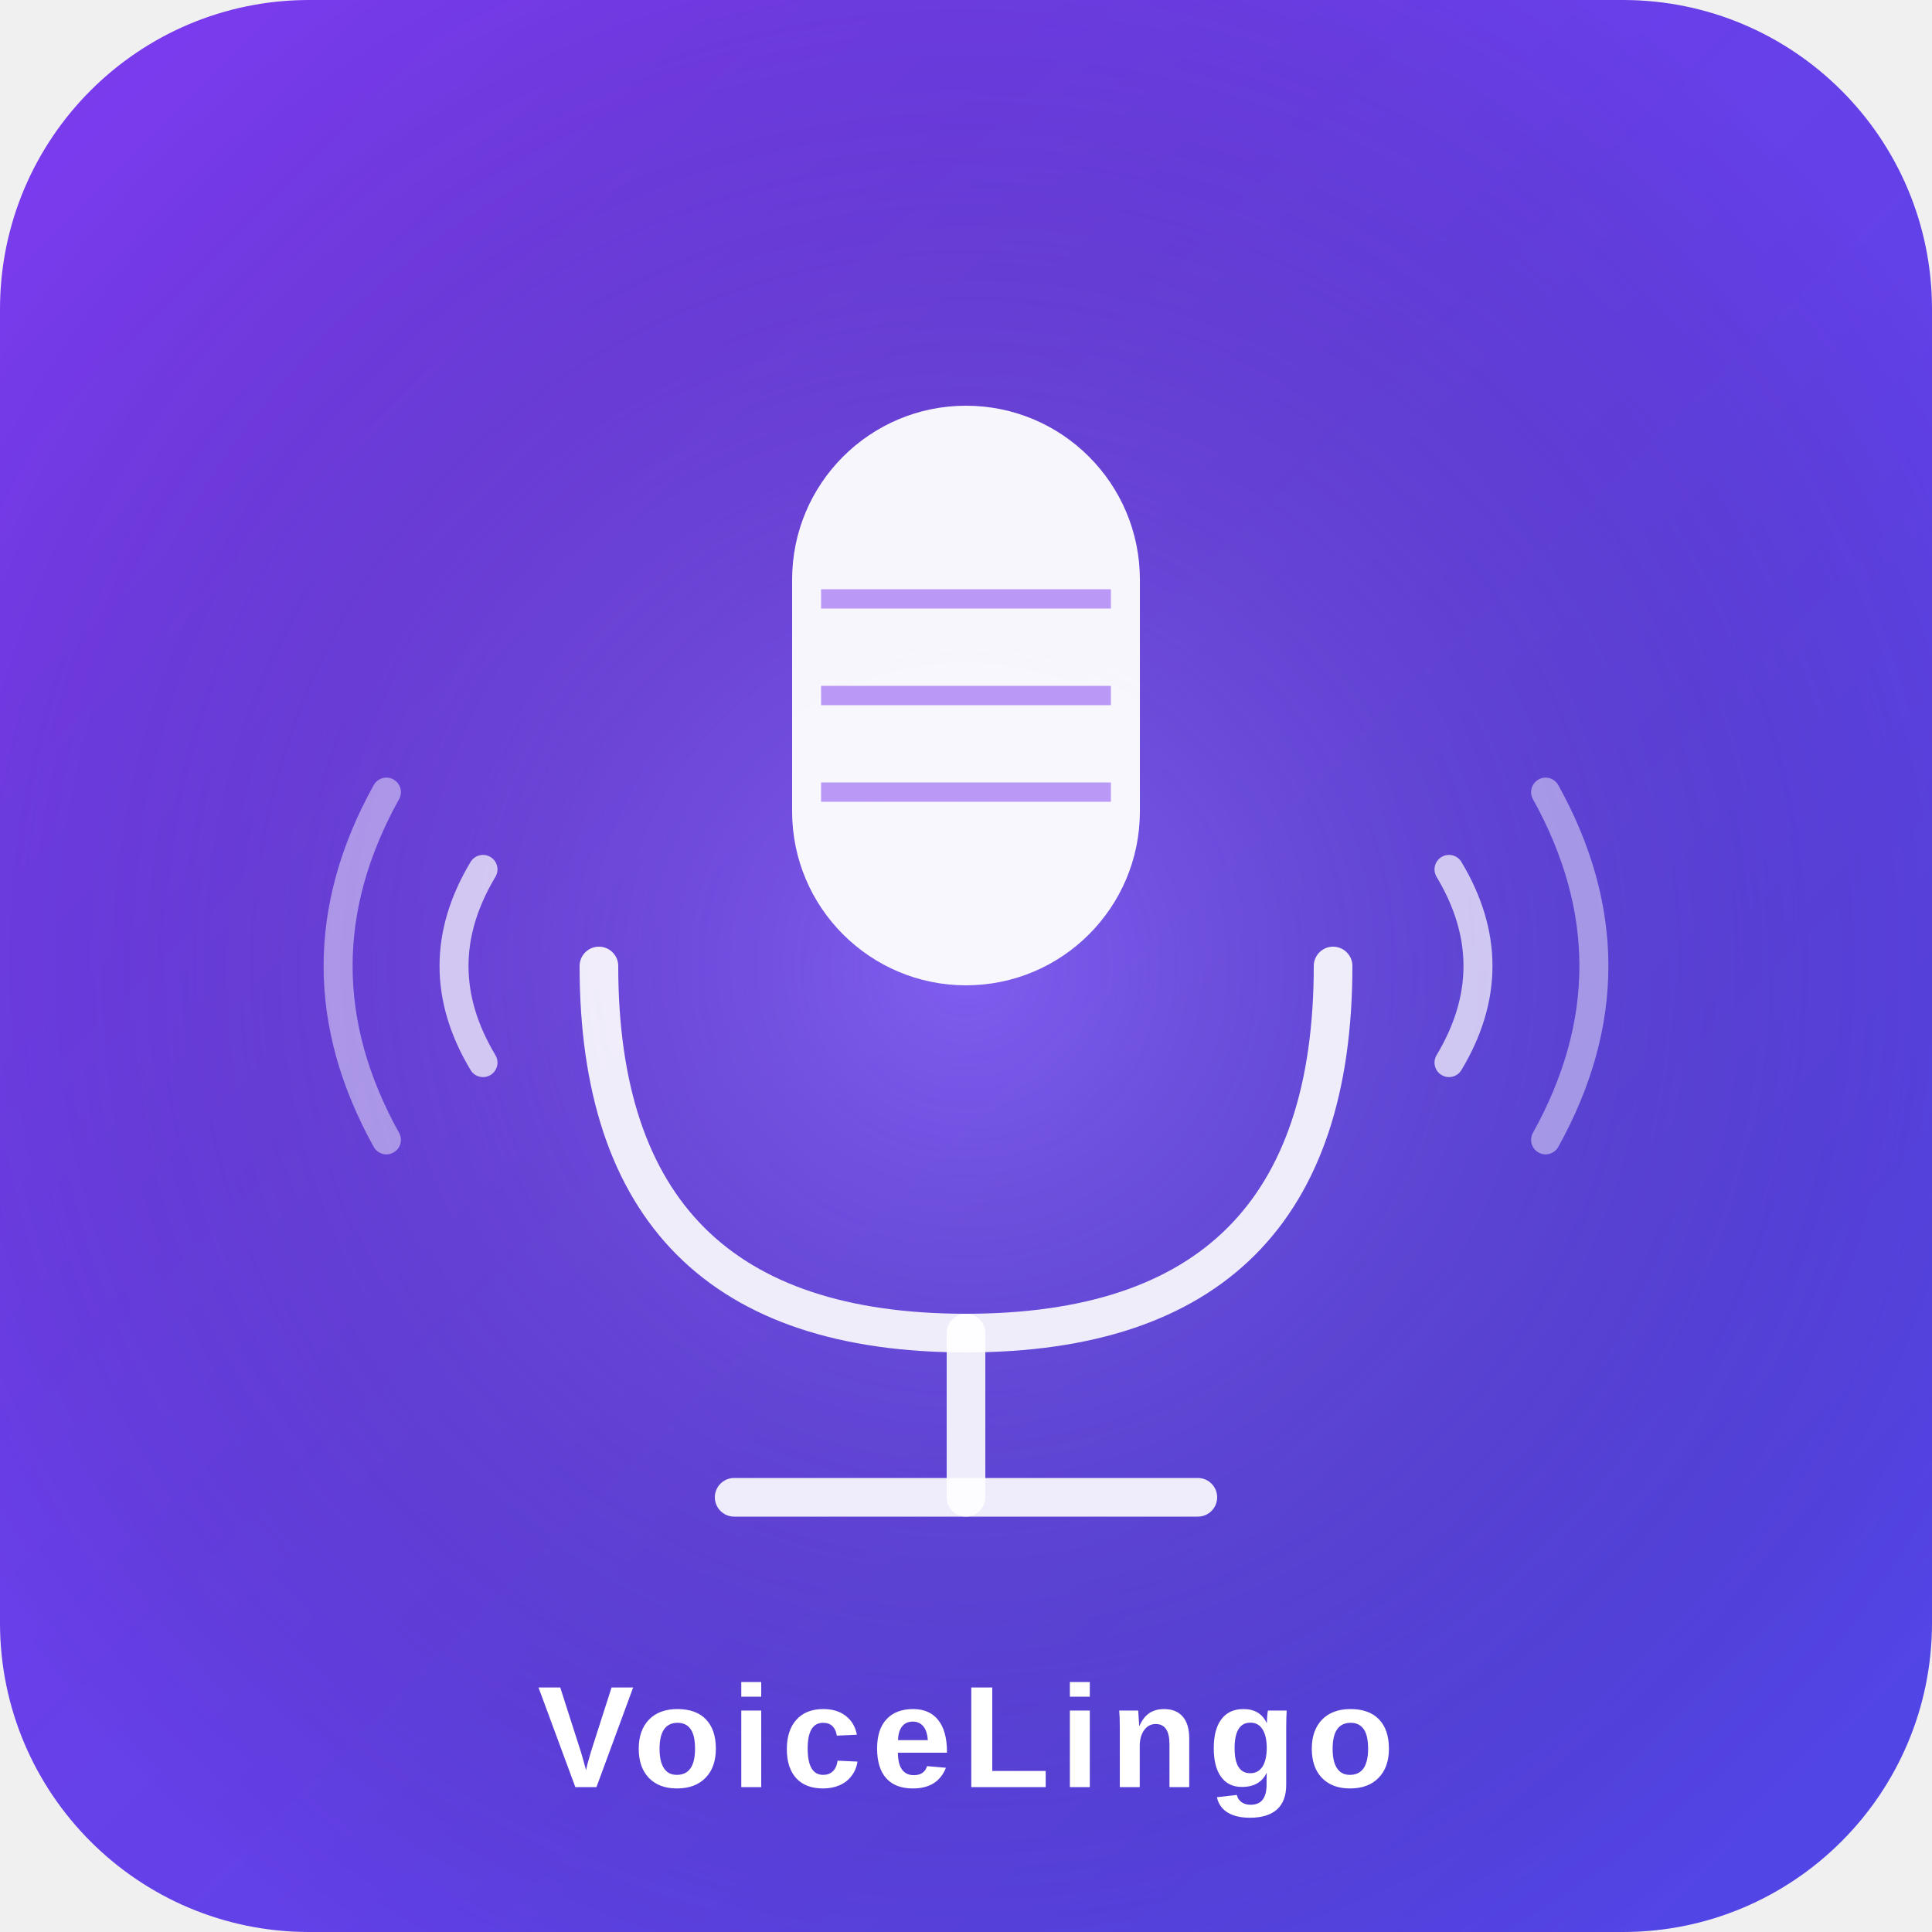
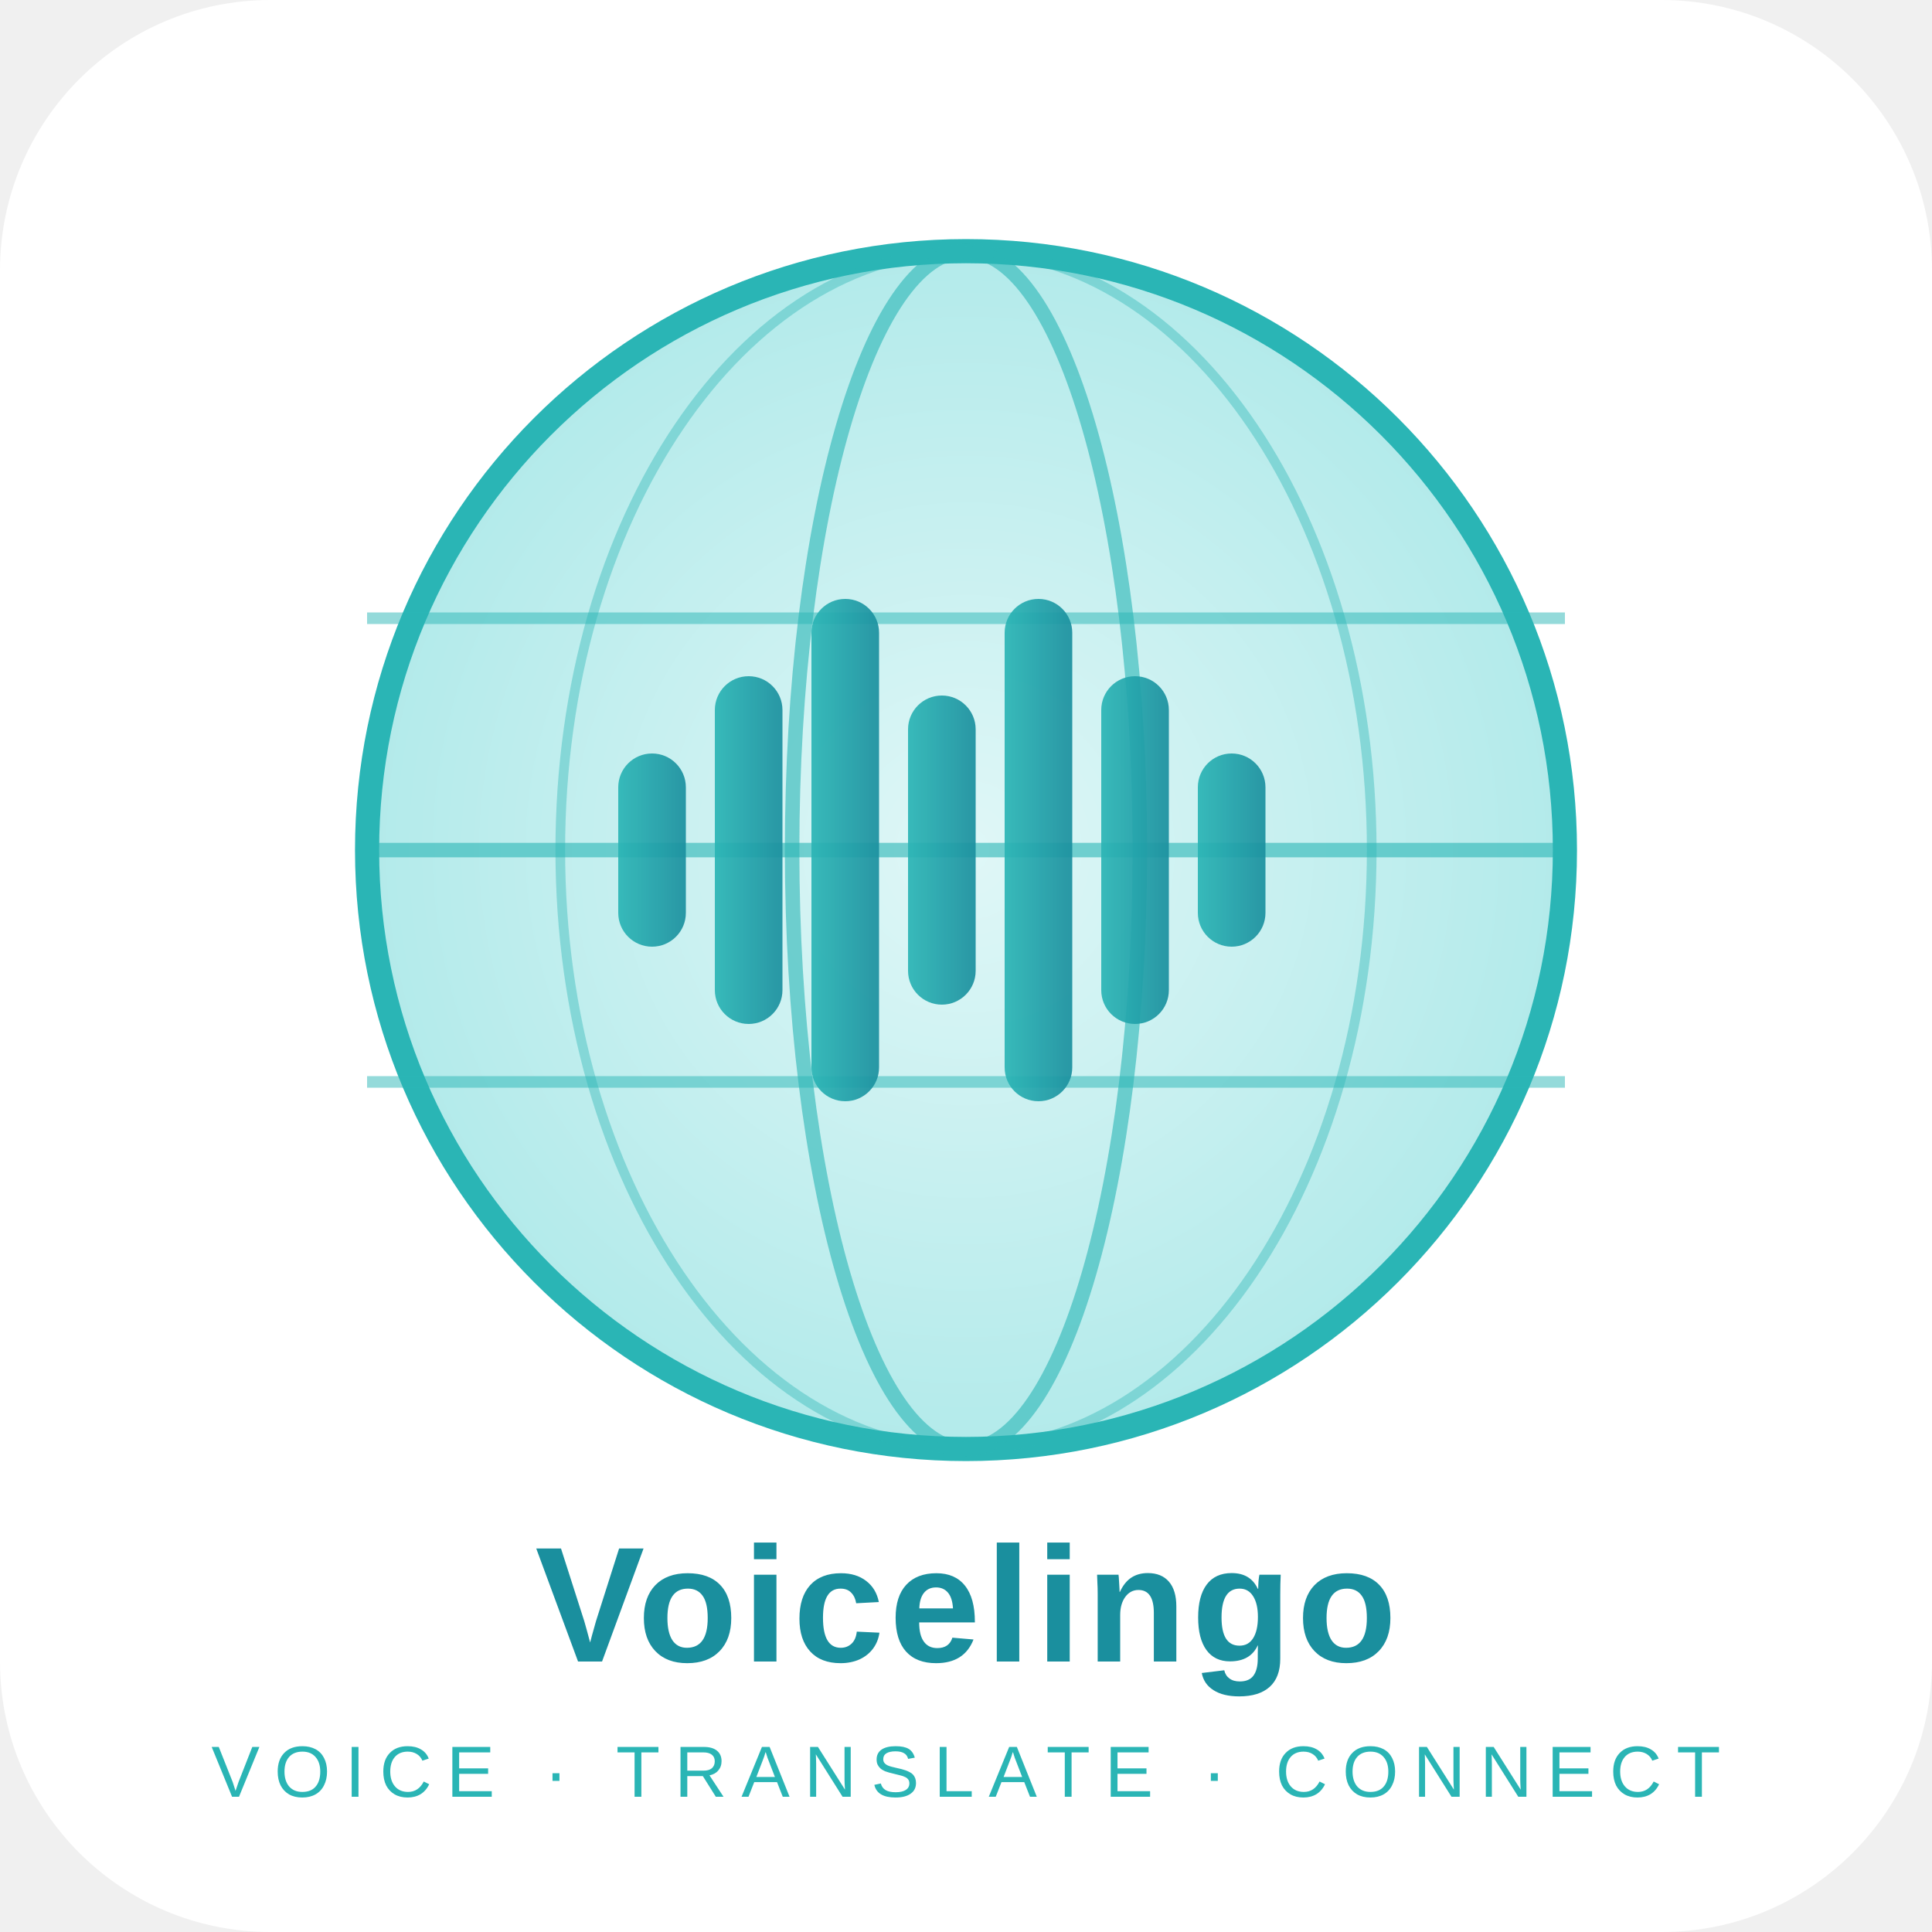
<svg xmlns="http://www.w3.org/2000/svg" viewBox="0 0 200 200">
  <defs>
-     <linearGradient id="vl_bg" x1="0%" y1="0%" x2="100%" y2="100%">
-       <stop offset="0%" stop-color="#7c3aed" />
-       <stop offset="100%" stop-color="#4f46e5" />
+     <radialGradient id="vl_globe_bg" cx="50%" cy="50%" r="50%">
+       <stop offset="0%" stop-color="#e0f7f7" />
+       <stop offset="100%" stop-color="#b2eaea" />
+     </radialGradient>
+     <linearGradient id="vl_wave_grad" x1="0%" y1="0%" x2="100%" y2="0%">
+       <stop offset="0%" stop-color="#2ab5b5" />
+       <stop offset="100%" stop-color="#1a8f9e" />
    </linearGradient>
-     <radialGradient id="vl_glow" cx="50%" cy="50%" r="60%">
-       <stop offset="0%" stop-color="#a78bfa" stop-opacity="0.4" />
-       <stop offset="100%" stop-color="transparent" />
-     </radialGradient>
  </defs>
-   <rect width="200" height="200" rx="32" fill="url(#vl_bg)" />
-   <rect width="200" height="200" rx="32" fill="url(#vl_glow)" />
-   <rect x="82" y="42" width="36" height="60" rx="18" fill="white" opacity="0.95" />
-   <line x1="85" y1="62" x2="115" y2="62" stroke="#7c3aed" stroke-width="2" opacity="0.5" />
-   <line x1="85" y1="72" x2="115" y2="72" stroke="#7c3aed" stroke-width="2" opacity="0.5" />
-   <line x1="85" y1="82" x2="115" y2="82" stroke="#7c3aed" stroke-width="2" opacity="0.5" />
-   <path d="M62 100 Q62 138 100 138 Q138 138 138 100" fill="none" stroke="white" stroke-width="4" stroke-linecap="round" opacity="0.9" />
-   <line x1="100" y1="138" x2="100" y2="155" stroke="white" stroke-width="4" stroke-linecap="round" opacity="0.9" />
-   <line x1="76" y1="155" x2="124" y2="155" stroke="white" stroke-width="4" stroke-linecap="round" opacity="0.9" />
-   <path d="M50 90 Q44 100 50 110" fill="none" stroke="white" stroke-width="3" stroke-linecap="round" opacity="0.7" />
-   <path d="M40 82 Q30 100 40 118" fill="none" stroke="white" stroke-width="3" stroke-linecap="round" opacity="0.45" />
-   <path d="M150 90 Q156 100 150 110" fill="none" stroke="white" stroke-width="3" stroke-linecap="round" opacity="0.7" />
-   <path d="M160 82 Q170 100 160 118" fill="none" stroke="white" stroke-width="3" stroke-linecap="round" opacity="0.45" />
-   <text x="100" y="185" font-family="'Segoe UI', Arial, sans-serif" font-size="15" font-weight="700" fill="white" text-anchor="middle" letter-spacing="1">VoiceLingo</text>
+   <rect width="200" height="200" rx="28" fill="white" />
+   <circle cx="100" cy="88" r="62" fill="url(#vl_globe_bg)" stroke="#2ab5b5" stroke-width="2.5" />
+   <ellipse cx="100" cy="88" rx="18" ry="62" fill="none" stroke="#2ab5b5" stroke-width="1.5" opacity="0.6" />
+   <ellipse cx="100" cy="88" rx="42" ry="62" fill="none" stroke="#2ab5b5" stroke-width="1" opacity="0.4" />
+   <line x1="38" y1="64" x2="162" y2="64" stroke="#2ab5b5" stroke-width="1.2" opacity="0.5" />
+   <line x1="38" y1="88" x2="162" y2="88" stroke="#2ab5b5" stroke-width="1.5" opacity="0.6" />
+   <line x1="38" y1="112" x2="162" y2="112" stroke="#2ab5b5" stroke-width="1.2" opacity="0.5" />
+   <g fill="url(#vl_wave_grad)" opacity="0.92">
+     <rect x="64" y="78" width="7" height="20" rx="3.5" />
+     <rect x="74" y="70" width="7" height="36" rx="3.5" />
+     <rect x="84" y="62" width="7" height="52" rx="3.5" />
+     <rect x="94" y="72" width="7" height="32" rx="3.5" />
+     <rect x="104" y="62" width="7" height="52" rx="3.5" />
+     <rect x="114" y="70" width="7" height="36" rx="3.5" />
+     <rect x="124" y="78" width="7" height="20" rx="3.5" />
+   </g>
+   <text x="100" y="172" font-family="'Segoe UI', Poppins, Arial, sans-serif" font-size="17" font-weight="700" fill="#1a8f9e" text-anchor="middle" letter-spacing="0.5">Voicelingo</text>
+   <text x="100" y="186" font-family="'Segoe UI', Arial, sans-serif" font-size="7.5" font-weight="400" fill="#2ab5b5" text-anchor="middle" letter-spacing="1.5">VOICE · TRANSLATE · CONNECT</text>
</svg>
